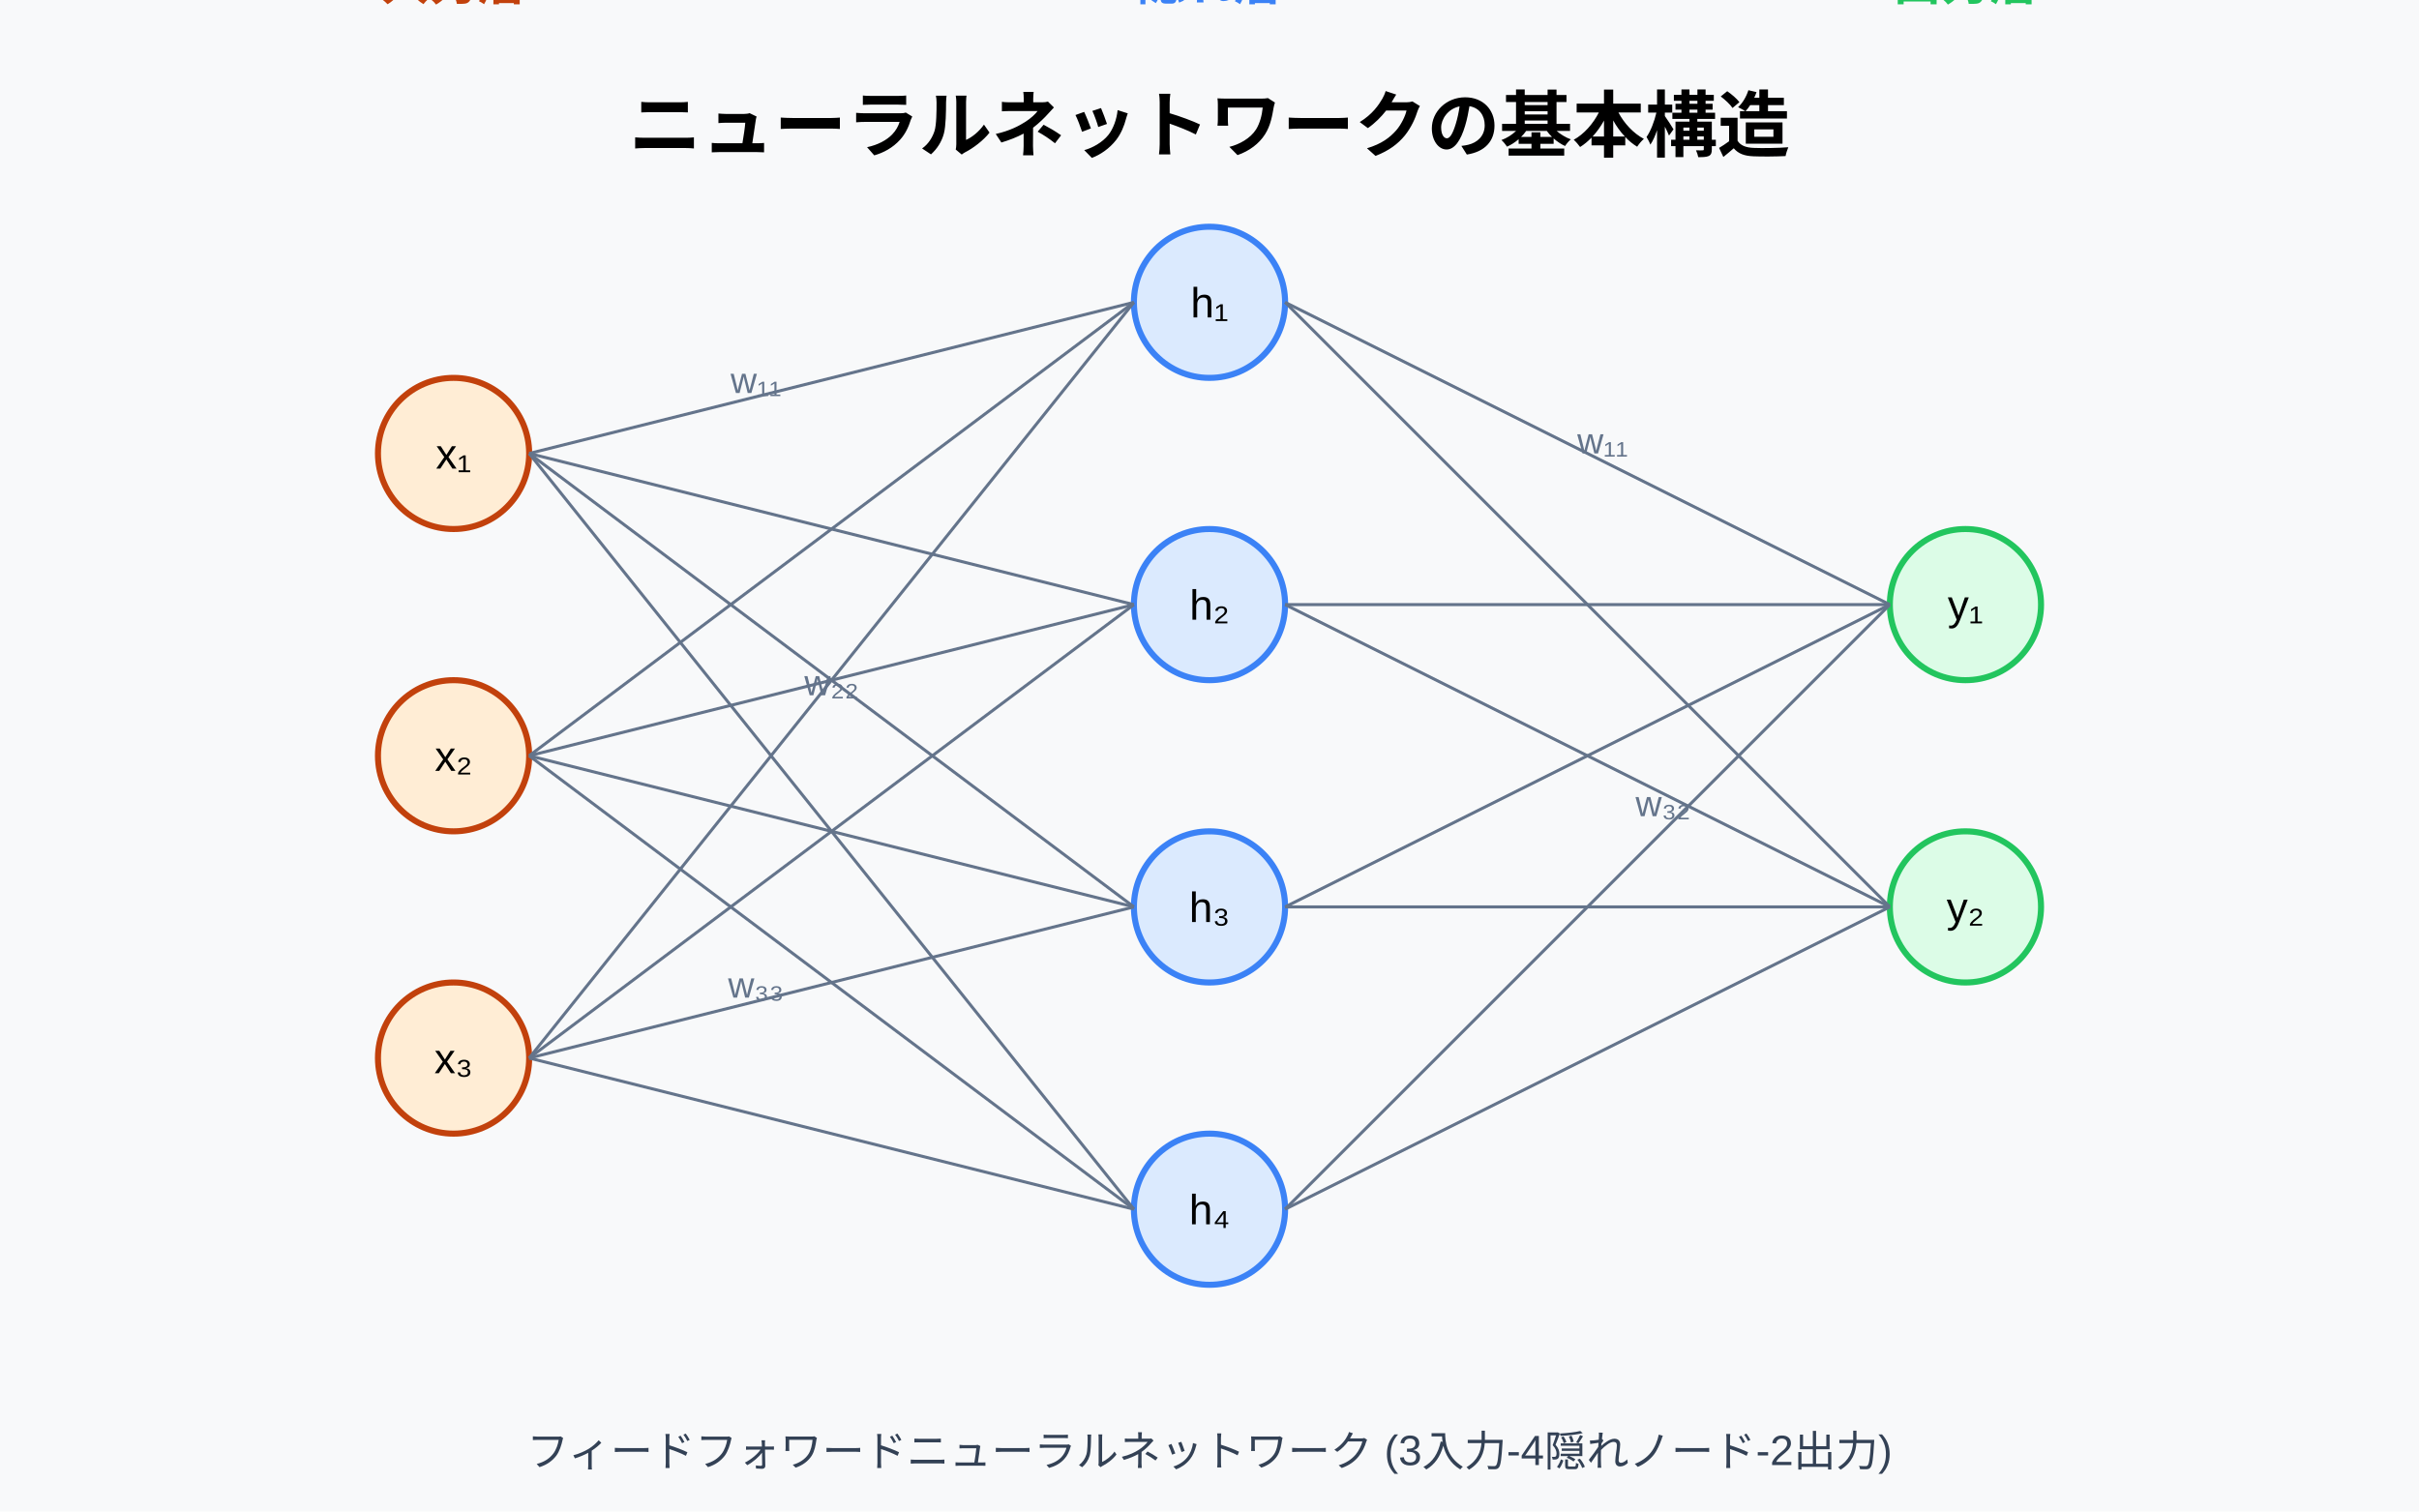
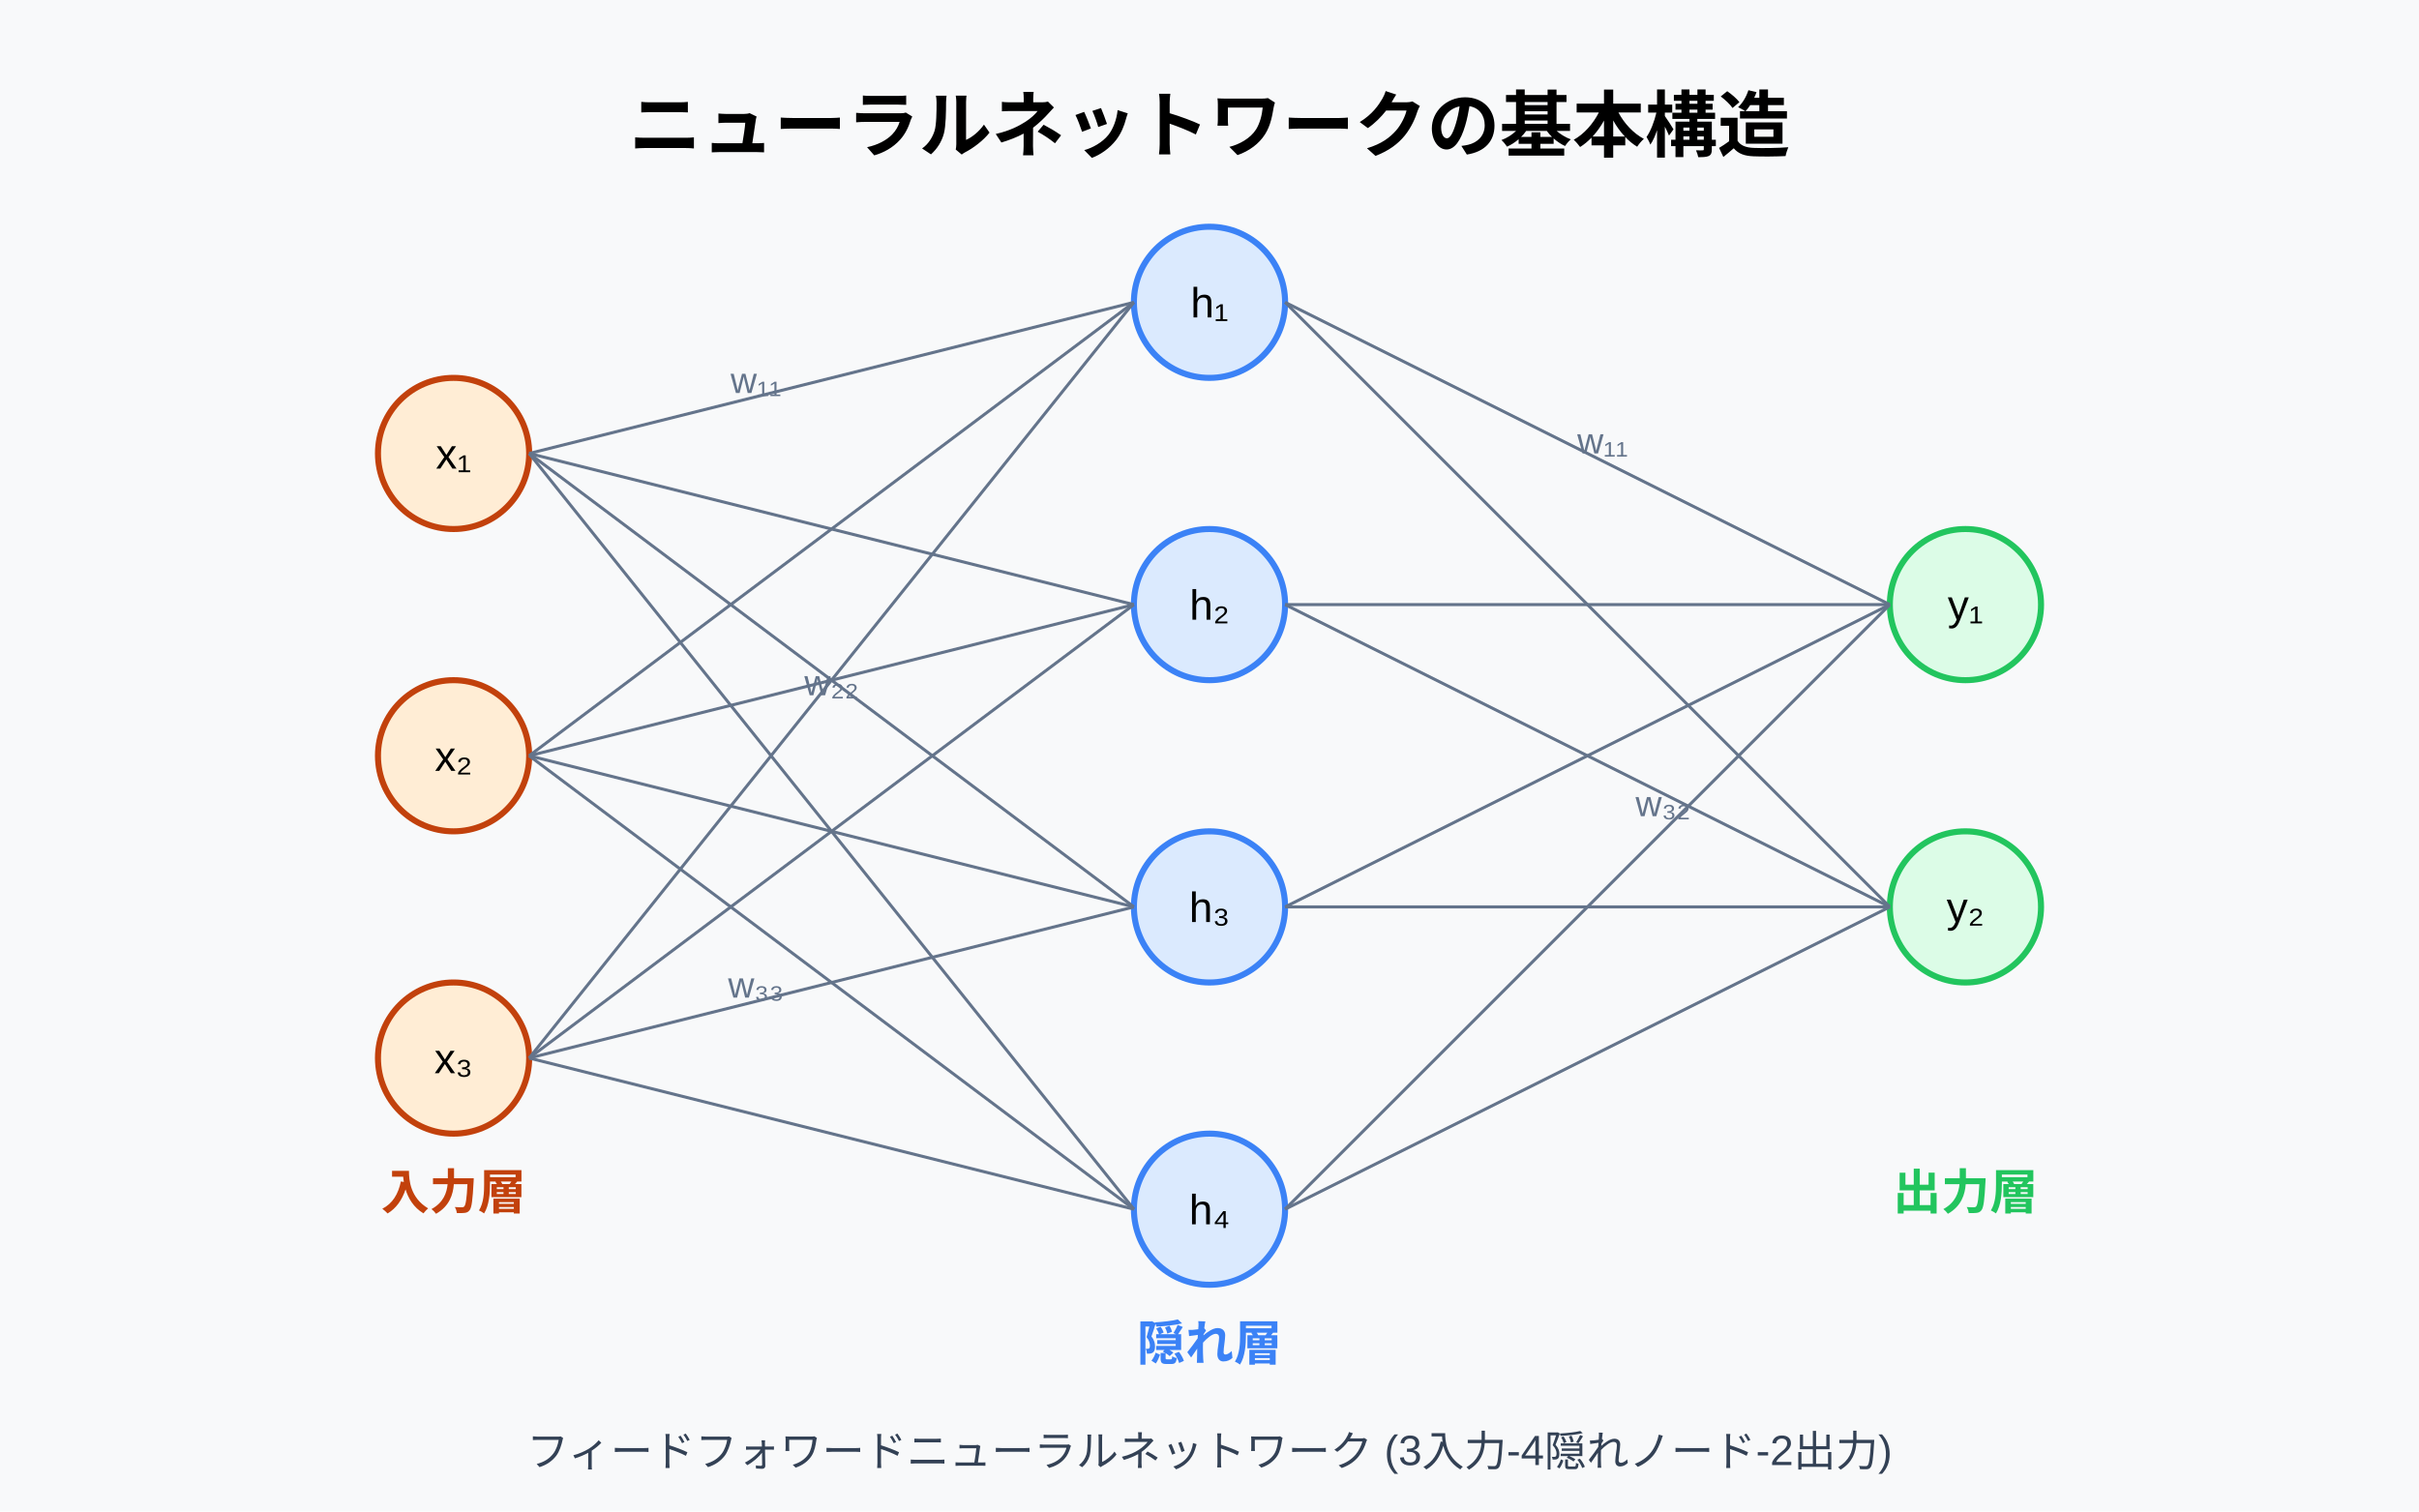
<svg xmlns="http://www.w3.org/2000/svg" viewBox="0 0 800 500">
  <rect width="800" height="500" fill="#f8f9fa" />
  <text x="400" y="50" font-family="Arial, sans-serif" font-size="24" font-weight="bold" text-anchor="middle">ニューラルネットワークの基本構造</text>
  <circle cx="150" cy="150" r="25" fill="#ffedd5" stroke="#c2410c" stroke-width="2" />
  <text x="150" y="155" font-family="Arial, sans-serif" font-size="14" text-anchor="middle">x₁</text>
  <circle cx="150" cy="250" r="25" fill="#ffedd5" stroke="#c2410c" stroke-width="2" />
  <text x="150" y="255" font-family="Arial, sans-serif" font-size="14" text-anchor="middle">x₂</text>
  <circle cx="150" cy="350" r="25" fill="#ffedd5" stroke="#c2410c" stroke-width="2" />
  <text x="150" y="355" font-family="Arial, sans-serif" font-size="14" text-anchor="middle">x₃</text>
-   <text x="150" cy="400" font-family="Arial, sans-serif" font-size="16" font-weight="bold" text-anchor="middle" fill="#c2410c">入力層</text>
+   <text x="150" y="400" font-family="Arial, sans-serif" font-size="16" font-weight="bold" text-anchor="middle" fill="#c2410c">入力層</text>
  <circle cx="400" cy="100" r="25" fill="#dbeafe" stroke="#3b82f6" stroke-width="2" />
  <text x="400" y="105" font-family="Arial, sans-serif" font-size="14" text-anchor="middle">h₁</text>
  <circle cx="400" cy="200" r="25" fill="#dbeafe" stroke="#3b82f6" stroke-width="2" />
  <text x="400" y="205" font-family="Arial, sans-serif" font-size="14" text-anchor="middle">h₂</text>
  <circle cx="400" cy="300" r="25" fill="#dbeafe" stroke="#3b82f6" stroke-width="2" />
  <text x="400" y="305" font-family="Arial, sans-serif" font-size="14" text-anchor="middle">h₃</text>
  <circle cx="400" cy="400" r="25" fill="#dbeafe" stroke="#3b82f6" stroke-width="2" />
  <text x="400" y="405" font-family="Arial, sans-serif" font-size="14" text-anchor="middle">h₄</text>
-   <text x="400" cy="450" font-family="Arial, sans-serif" font-size="16" font-weight="bold" text-anchor="middle" fill="#3b82f6">隠れ層</text>
+   <text x="400" y="450" font-family="Arial, sans-serif" font-size="16" font-weight="bold" text-anchor="middle" fill="#3b82f6">隠れ層</text>
  <circle cx="650" cy="200" r="25" fill="#dcfce7" stroke="#22c55e" stroke-width="2" />
  <text x="650" y="205" font-family="Arial, sans-serif" font-size="14" text-anchor="middle">y₁</text>
  <circle cx="650" cy="300" r="25" fill="#dcfce7" stroke="#22c55e" stroke-width="2" />
  <text x="650" y="305" font-family="Arial, sans-serif" font-size="14" text-anchor="middle">y₂</text>
-   <text x="650" cy="400" font-family="Arial, sans-serif" font-size="16" font-weight="bold" text-anchor="middle" fill="#22c55e">出力層</text>
+   <text x="650" y="400" font-family="Arial, sans-serif" font-size="16" font-weight="bold" text-anchor="middle" fill="#22c55e">出力層</text>
  <line x1="175" y1="150" x2="375" y2="100" stroke="#64748b" stroke-width="1" />
  <line x1="175" y1="150" x2="375" y2="200" stroke="#64748b" stroke-width="1" />
  <line x1="175" y1="150" x2="375" y2="300" stroke="#64748b" stroke-width="1" />
  <line x1="175" y1="150" x2="375" y2="400" stroke="#64748b" stroke-width="1" />
  <line x1="175" y1="250" x2="375" y2="100" stroke="#64748b" stroke-width="1" />
  <line x1="175" y1="250" x2="375" y2="200" stroke="#64748b" stroke-width="1" />
  <line x1="175" y1="250" x2="375" y2="300" stroke="#64748b" stroke-width="1" />
  <line x1="175" y1="250" x2="375" y2="400" stroke="#64748b" stroke-width="1" />
  <line x1="175" y1="350" x2="375" y2="100" stroke="#64748b" stroke-width="1" />
  <line x1="175" y1="350" x2="375" y2="200" stroke="#64748b" stroke-width="1" />
  <line x1="175" y1="350" x2="375" y2="300" stroke="#64748b" stroke-width="1" />
  <line x1="175" y1="350" x2="375" y2="400" stroke="#64748b" stroke-width="1" />
  <line x1="425" y1="100" x2="625" y2="200" stroke="#64748b" stroke-width="1" />
  <line x1="425" y1="200" x2="625" y2="200" stroke="#64748b" stroke-width="1" />
  <line x1="425" y1="300" x2="625" y2="200" stroke="#64748b" stroke-width="1" />
  <line x1="425" y1="400" x2="625" y2="200" stroke="#64748b" stroke-width="1" />
  <line x1="425" y1="100" x2="625" y2="300" stroke="#64748b" stroke-width="1" />
  <line x1="425" y1="200" x2="625" y2="300" stroke="#64748b" stroke-width="1" />
  <line x1="425" y1="300" x2="625" y2="300" stroke="#64748b" stroke-width="1" />
  <line x1="425" y1="400" x2="625" y2="300" stroke="#64748b" stroke-width="1" />
  <text x="250" y="130" font-family="Arial, sans-serif" font-size="12" text-anchor="middle" fill="#64748b">w₁₁</text>
  <text x="275" y="230" font-family="Arial, sans-serif" font-size="12" text-anchor="middle" fill="#64748b">w₂₂</text>
  <text x="250" y="330" font-family="Arial, sans-serif" font-size="12" text-anchor="middle" fill="#64748b">w₃₃</text>
  <text x="530" y="150" font-family="Arial, sans-serif" font-size="12" text-anchor="middle" fill="#64748b">w₁₁</text>
  <text x="550" y="270" font-family="Arial, sans-serif" font-size="12" text-anchor="middle" fill="#64748b">w₃₂</text>
  <rect x="100" y="470" width="600" height="20" rx="5" fill="none" />
  <text x="400" y="485" font-family="Arial, sans-serif" font-size="14" text-anchor="middle" fill="#334155">
    フィードフォワードニューラルネットワーク (3入力-4隠れノード-2出力)
  </text>
</svg>
